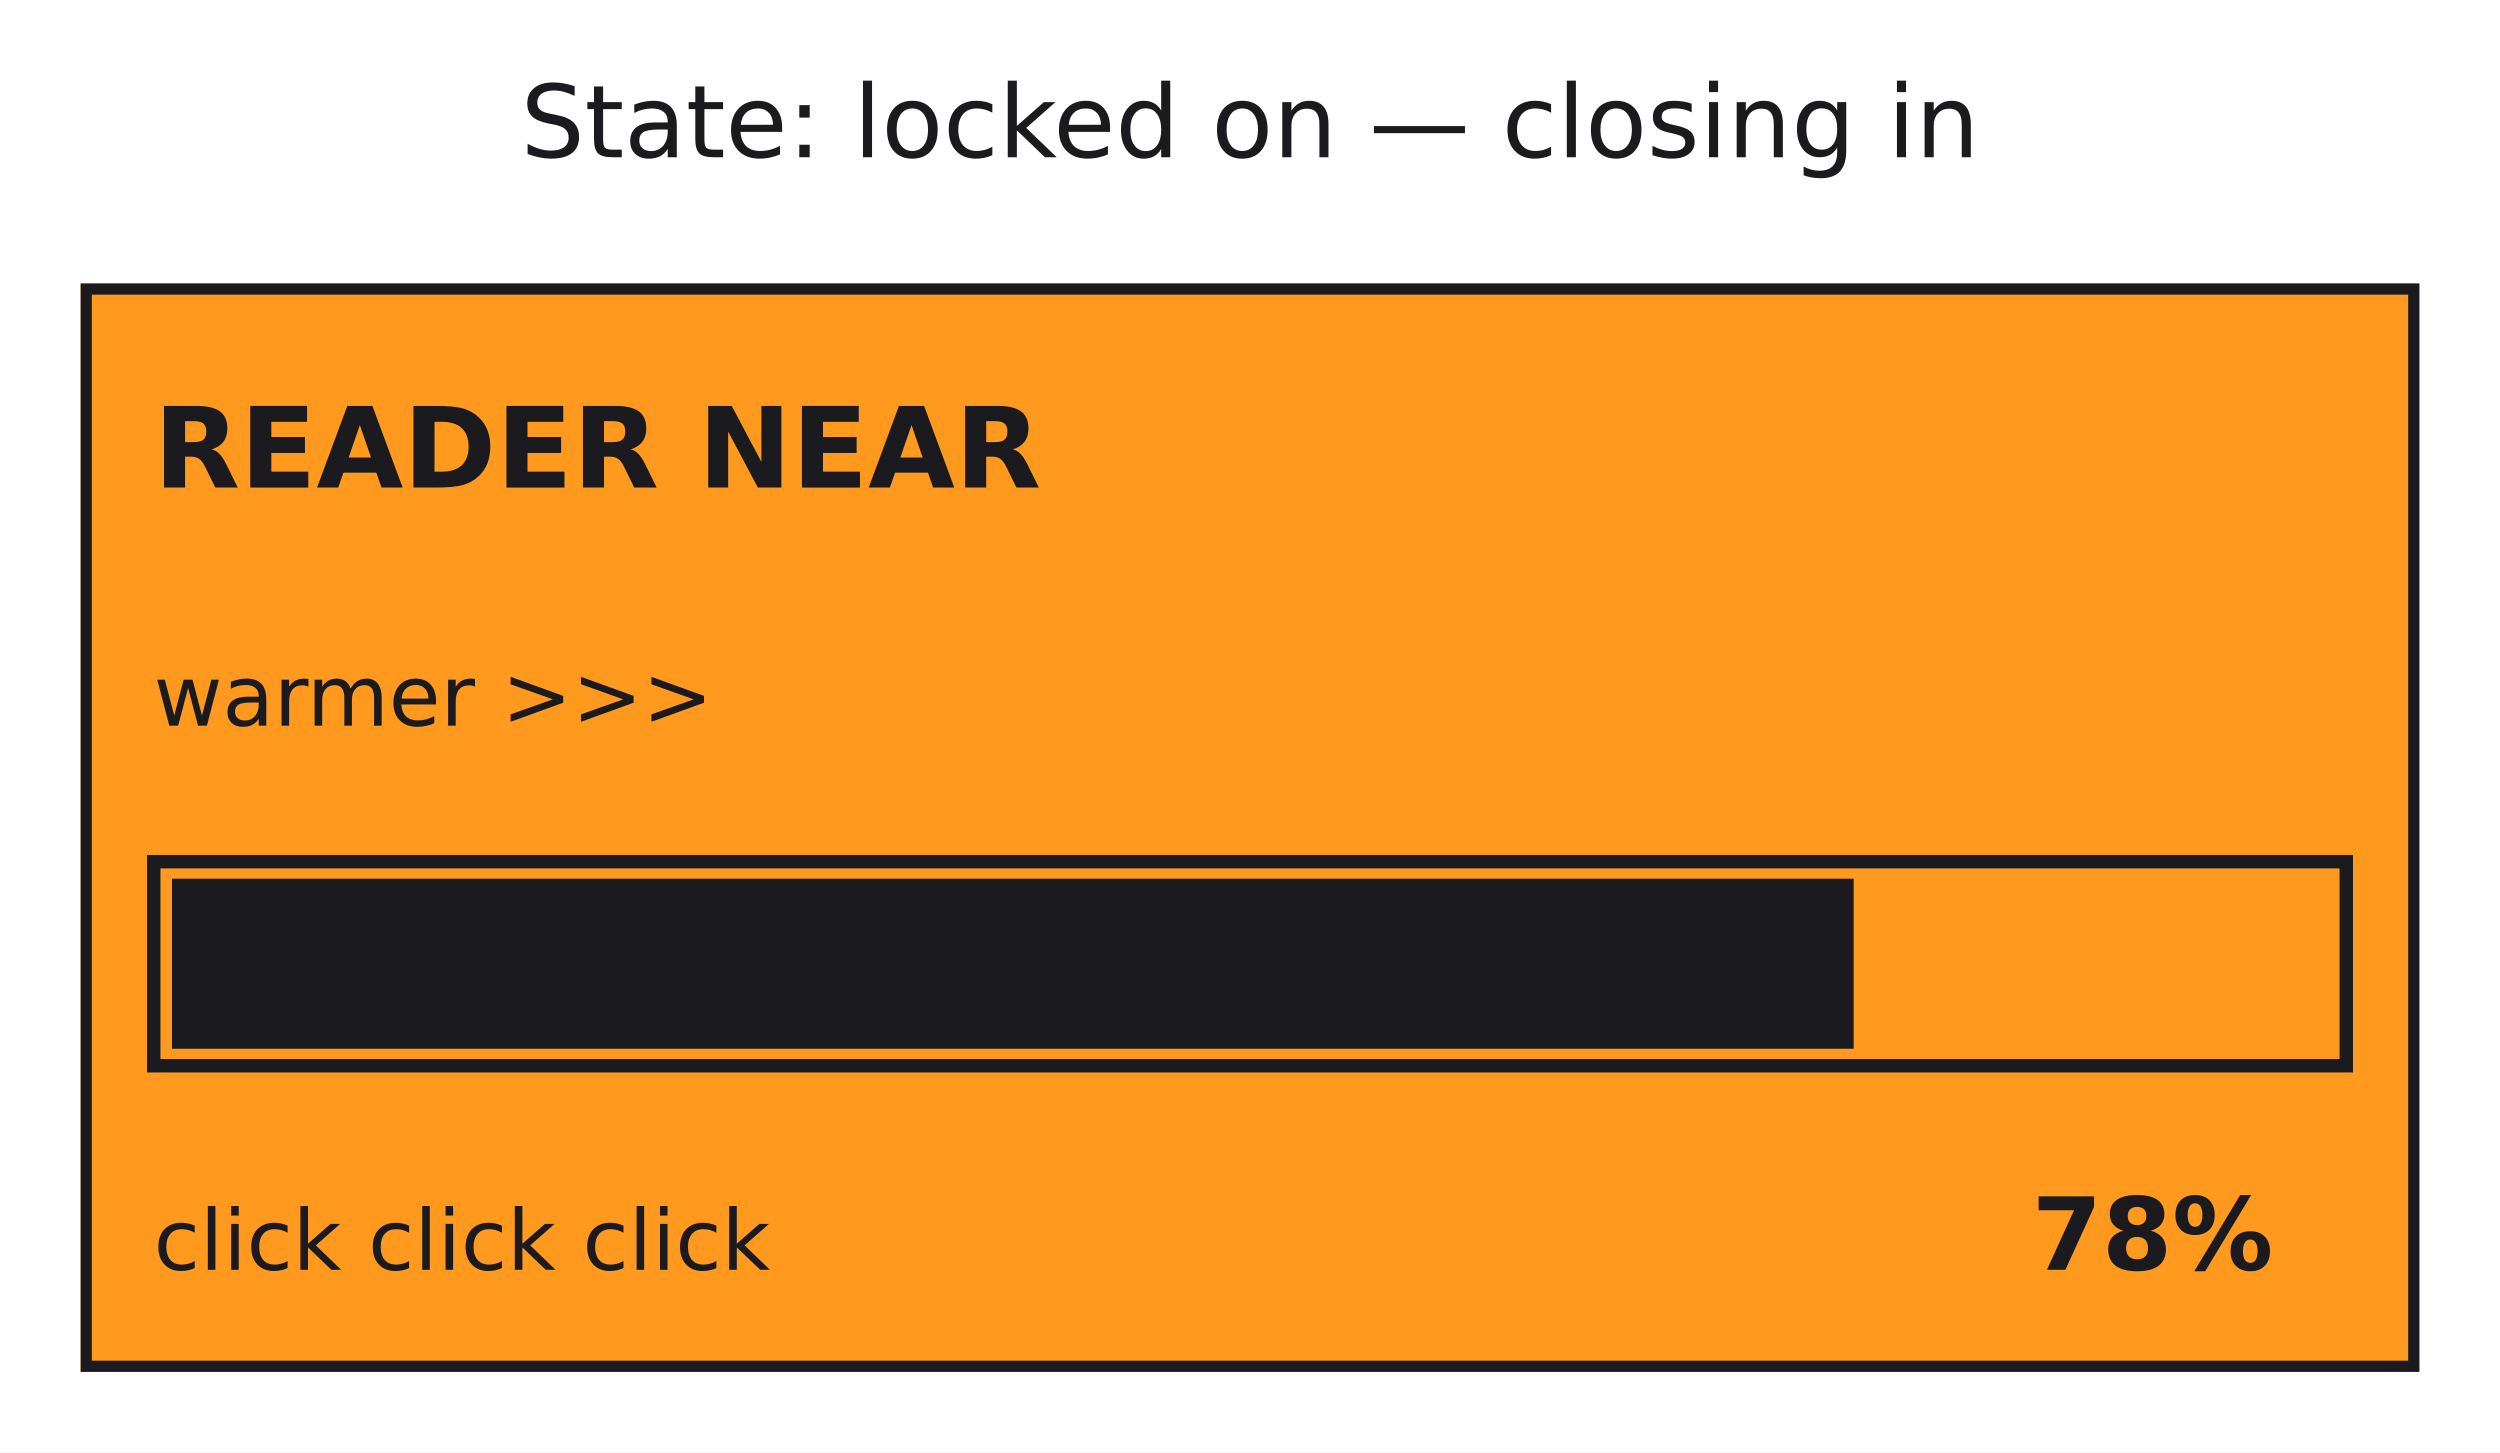
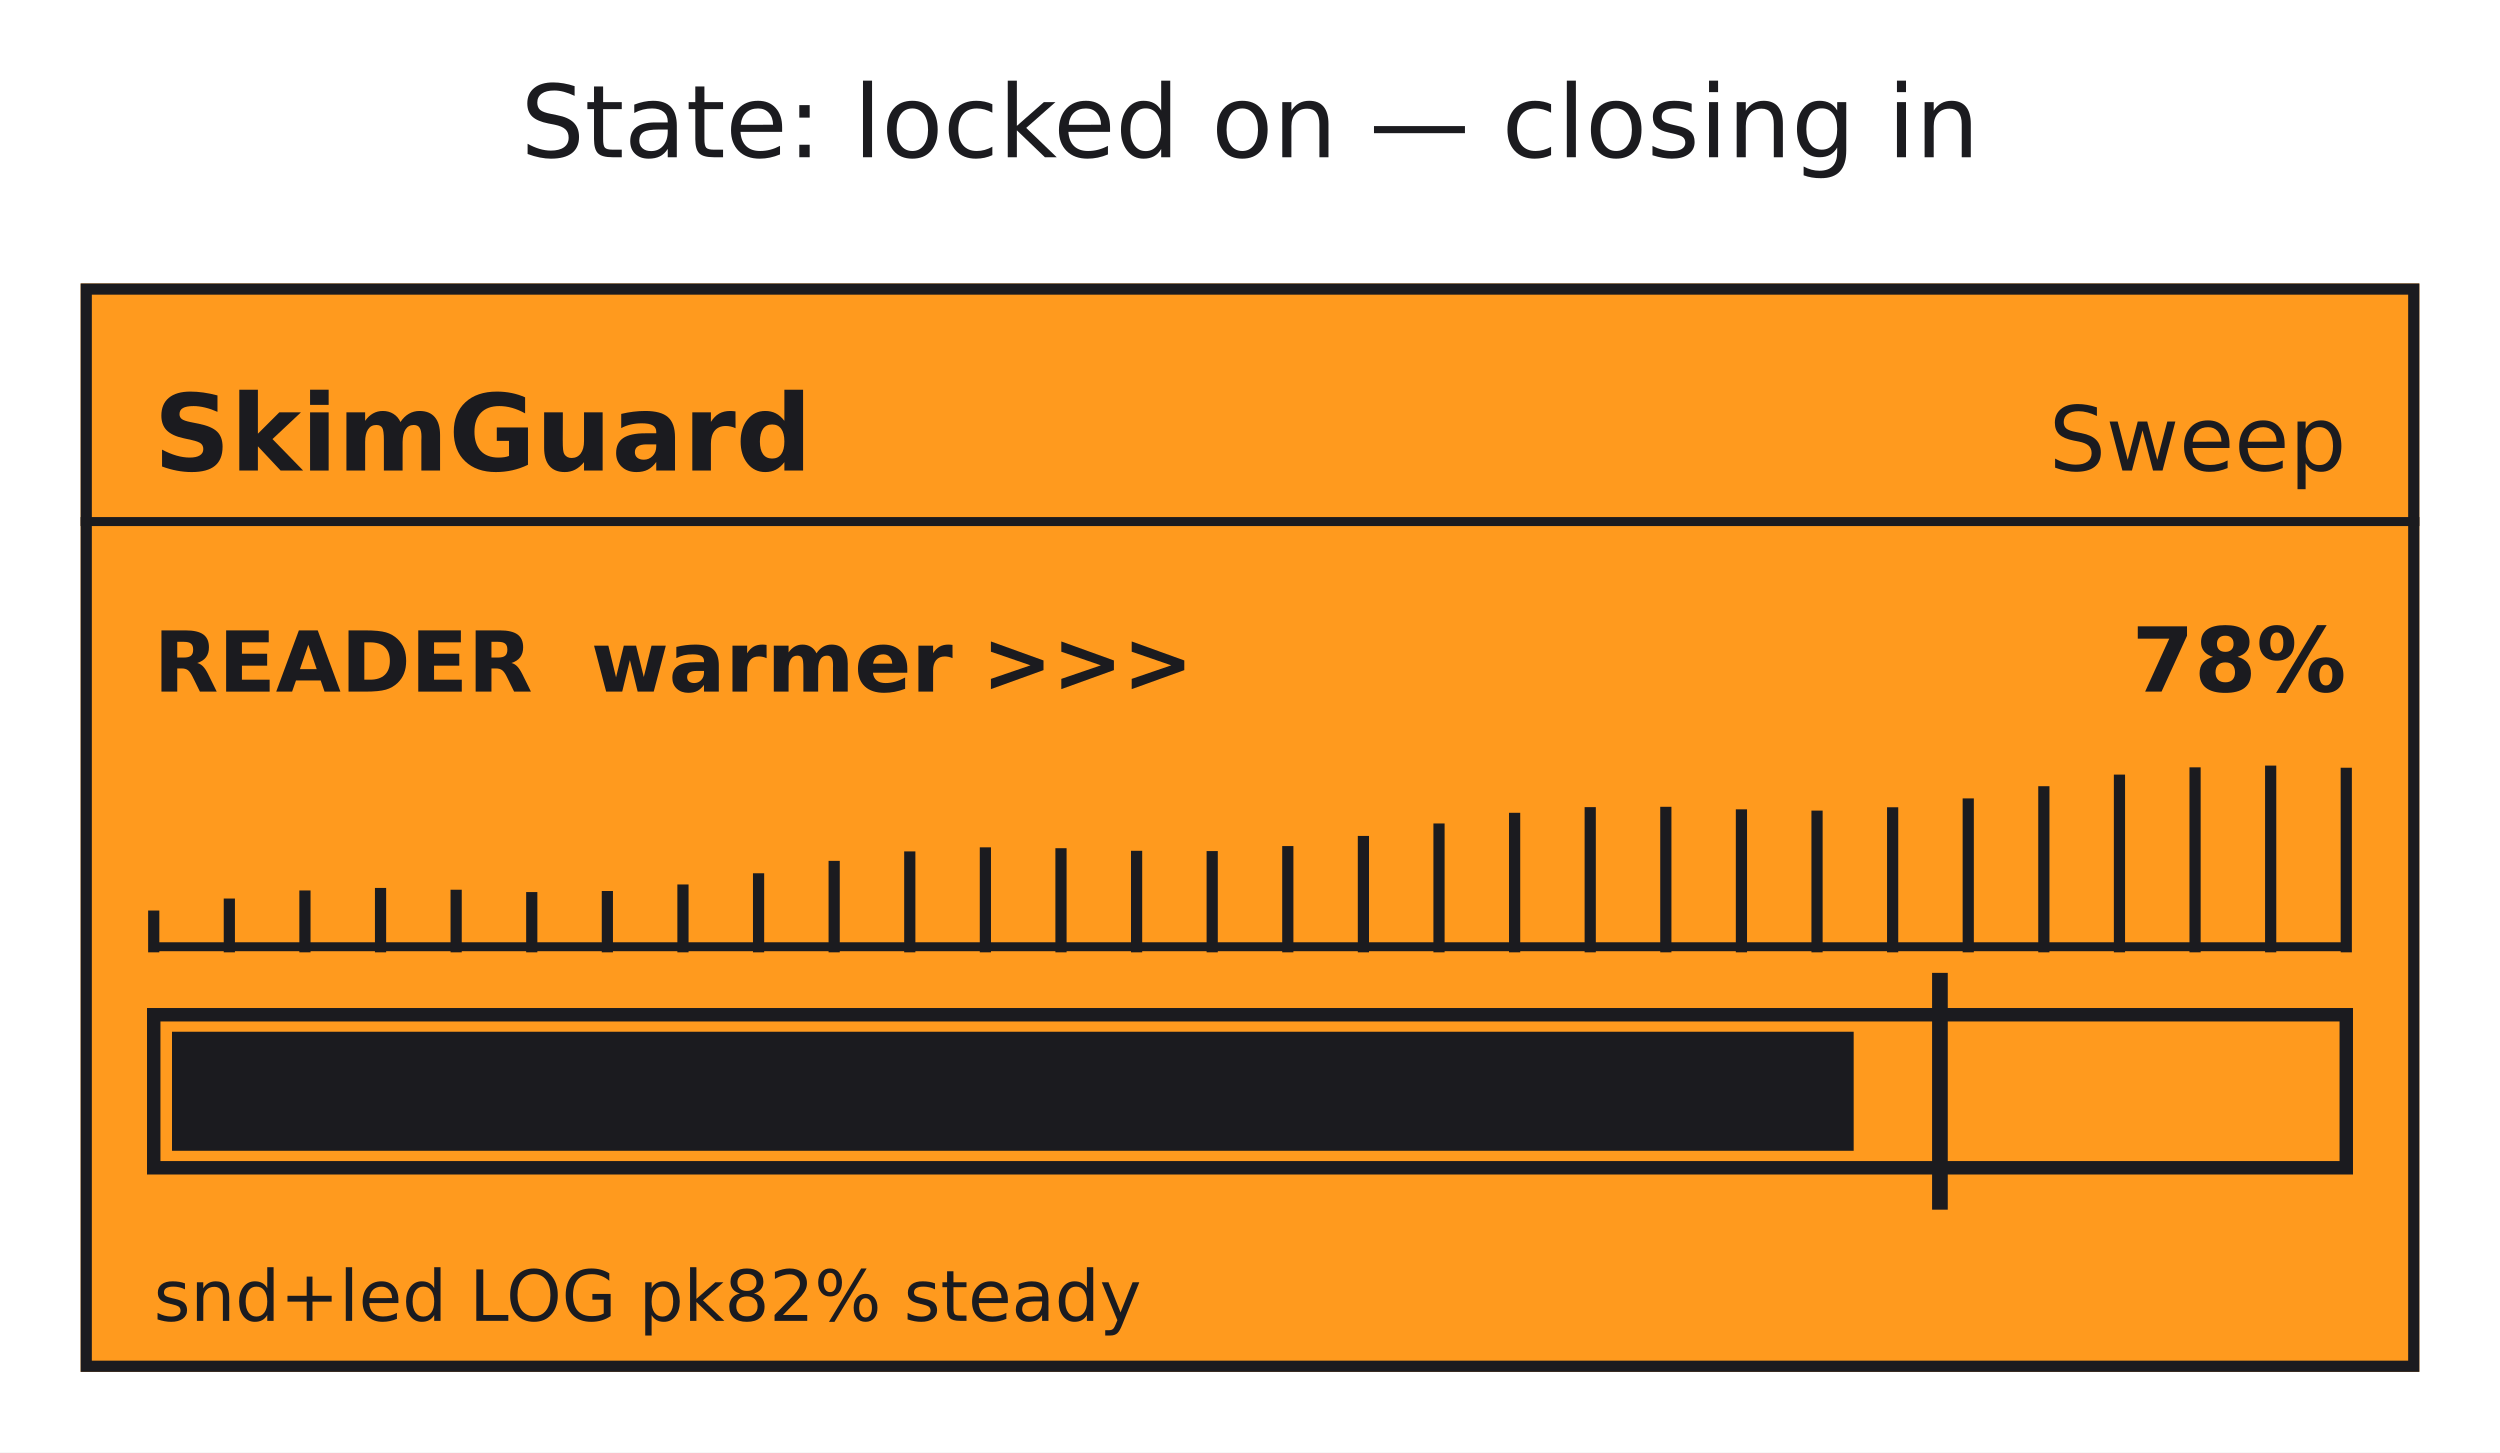
<svg xmlns="http://www.w3.org/2000/svg" xmlns:xlink="http://www.w3.org/1999/xlink" width="223.2pt" height="129.679pt" viewBox="0 0 223.2 129.679" version="1.1">
  <defs>
    <style type="text/css">*{stroke-linejoin: round; stroke-linecap: butt}</style>
  </defs>
  <g id="figure_1">
    <g id="patch_1">
      <path d="M 0 129.679  L 223.2 129.679  L 223.2 0  L 0 0  z " style="fill: #ffffff" />
    </g>
    <g id="axes_1">
      <g id="patch_2">
-         <path d="M 7.2 25.31  L 216 25.31  L 216 122.479  L 7.2 122.479  z " clip-path="url(#pcdc88580e1)" style="fill: #ff9a1e; stroke: #1b1b1f; stroke-width: 2; stroke-linejoin: miter" />
+         <path d="M 7.2 25.31  L 216 25.31  L 216 122.479  L 7.2 122.479  z " clip-path="url(#p69273d11d4)" style="fill: #ff9a1e; stroke: #1b1b1f; stroke-width: 2; stroke-linejoin: miter" />
      </g>
      <g id="patch_3">
-         <path d="M 13.725 76.931  L 209.475 76.931  L 209.475 95.15  L 13.725 95.15  L 13.725 76.931  z " clip-path="url(#pcdc88580e1)" style="fill: none; stroke: #1b1b1f; stroke-width: 1.2; stroke-linejoin: miter" />
+         <path d="M 13.725 90.596  L 209.475 90.596  L 209.475 104.26  L 13.725 104.26  L 13.725 90.596  z " clip-path="url(#p69273d11d4)" style="fill: none; stroke: #1b1b1f; stroke-width: 1.2; stroke-linejoin: miter" />
      </g>
      <g id="patch_4">
-         <path d="M 15.356 78.449  L 165.496 78.449  L 165.496 93.632  L 15.356 93.632  z " clip-path="url(#pcdc88580e1)" style="fill: #1b1b1f" />
+         <path d="M 15.356 92.114  L 165.496 92.114  L 165.496 102.742  L 15.356 102.742  z " clip-path="url(#p69273d11d4)" style="fill: #1b1b1f" />
+       </g>
+       <g id="line2d_1">
+         <path d="M 7.2 46.566  L 216 46.566  " clip-path="url(#p69273d11d4)" style="fill: none; stroke: #1b1b1f; stroke-width: 0.8; stroke-linecap: square" />
+       </g>
+       <g id="line2d_2">
+         <path d="M 13.725 84.523  L 209.475 84.523  " clip-path="url(#p69273d11d4)" style="fill: none; stroke: #1b1b1f; stroke-width: 0.8; stroke-linecap: square" />
+       </g>
+       <g id="line2d_3">
+         <path d="M 13.725 84.523  L 13.725 81.79  " clip-path="url(#p69273d11d4)" style="fill: none; stroke: #1b1b1f; stroke-linecap: square" />
+       </g>
+       <g id="line2d_4">
+         <path d="M 20.475 84.523  L 20.475 80.723  " clip-path="url(#p69273d11d4)" style="fill: none; stroke: #1b1b1f; stroke-linecap: square" />
+       </g>
+       <g id="line2d_5">
+         <path d="M 27.225 84.523  L 27.225 80  " clip-path="url(#p69273d11d4)" style="fill: none; stroke: #1b1b1f; stroke-linecap: square" />
+       </g>
+       <g id="line2d_6">
+         <path d="M 33.975 84.523  L 33.975 79.777  " clip-path="url(#p69273d11d4)" style="fill: none; stroke: #1b1b1f; stroke-linecap: square" />
+       </g>
+       <g id="line2d_7">
+         <path d="M 40.725 84.523  L 40.725 79.933  " clip-path="url(#p69273d11d4)" style="fill: none; stroke: #1b1b1f; stroke-linecap: square" />
+       </g>
+       <g id="line2d_8">
+         <path d="M 47.475 84.523  L 47.475 80.143  " clip-path="url(#p69273d11d4)" style="fill: none; stroke: #1b1b1f; stroke-linecap: square" />
+       </g>
+       <g id="line2d_9">
+         <path d="M 54.225 84.523  L 54.225 80.05  " clip-path="url(#p69273d11d4)" style="fill: none; stroke: #1b1b1f; stroke-linecap: square" />
+       </g>
+       <g id="line2d_10">
+         <path d="M 60.975 84.523  L 60.975 79.464  " clip-path="url(#p69273d11d4)" style="fill: none; stroke: #1b1b1f; stroke-linecap: square" />
+       </g>
+       <g id="line2d_11">
+         <path d="M 67.725 84.523  L 67.725 78.465  " clip-path="url(#p69273d11d4)" style="fill: none; stroke: #1b1b1f; stroke-linecap: square" />
+       </g>
+       <g id="line2d_12">
+         <path d="M 74.475 84.523  L 74.475 77.36  " clip-path="url(#p69273d11d4)" style="fill: none; stroke: #1b1b1f; stroke-linecap: square" />
+       </g>
+       <g id="line2d_13">
+         <path d="M 81.225 84.523  L 81.225 76.513  " clip-path="url(#p69273d11d4)" style="fill: none; stroke: #1b1b1f; stroke-linecap: square" />
+       </g>
+       <g id="line2d_14">
+         <path d="M 87.975 84.523  L 87.975 76.149  " clip-path="url(#p69273d11d4)" style="fill: none; stroke: #1b1b1f; stroke-linecap: square" />
+       </g>
+       <g id="line2d_15">
+         <path d="M 94.725 84.523  L 94.725 76.225  " clip-path="url(#p69273d11d4)" style="fill: none; stroke: #1b1b1f; stroke-linecap: square" />
+       </g>
+       <g id="line2d_16">
+         <path d="M 101.475 84.523  L 101.475 76.458  " clip-path="url(#p69273d11d4)" style="fill: none; stroke: #1b1b1f; stroke-linecap: square" />
+       </g>
+       <g id="line2d_17">
+         <path d="M 108.225 84.523  L 108.225 76.481  " clip-path="url(#p69273d11d4)" style="fill: none; stroke: #1b1b1f; stroke-linecap: square" />
+       </g>
+       <g id="line2d_18">
+         <path d="M 114.975 84.523  L 114.975 76.038  " clip-path="url(#p69273d11d4)" style="fill: none; stroke: #1b1b1f; stroke-linecap: square" />
+       </g>
+       <g id="line2d_19">
+         <path d="M 121.725 84.523  L 121.725 75.132  " clip-path="url(#p69273d11d4)" style="fill: none; stroke: #1b1b1f; stroke-linecap: square" />
+       </g>
+       <g id="line2d_20">
+         <path d="M 128.475 84.523  L 128.475 74.018  " clip-path="url(#p69273d11d4)" style="fill: none; stroke: #1b1b1f; stroke-linecap: square" />
+       </g>
+       <g id="line2d_21">
+         <path d="M 135.225 84.523  L 135.225 73.067  " clip-path="url(#p69273d11d4)" style="fill: none; stroke: #1b1b1f; stroke-linecap: square" />
+       </g>
+       <g id="line2d_22">
+         <path d="M 141.975 84.523  L 141.975 72.558  " clip-path="url(#p69273d11d4)" style="fill: none; stroke: #1b1b1f; stroke-linecap: square" />
+       </g>
+       <g id="line2d_23">
+         <path d="M 148.725 84.523  L 148.725 72.529  " clip-path="url(#p69273d11d4)" style="fill: none; stroke: #1b1b1f; stroke-linecap: square" />
+       </g>
+       <g id="line2d_24">
+         <path d="M 155.475 84.523  L 155.475 72.756  " clip-path="url(#p69273d11d4)" style="fill: none; stroke: #1b1b1f; stroke-linecap: square" />
+       </g>
+       <g id="line2d_25">
+         <path d="M 162.225 84.523  L 162.225 72.872  " clip-path="url(#p69273d11d4)" style="fill: none; stroke: #1b1b1f; stroke-linecap: square" />
+       </g>
+       <g id="line2d_26">
+         <path d="M 168.975 84.523  L 168.975 72.573  " clip-path="url(#p69273d11d4)" style="fill: none; stroke: #1b1b1f; stroke-linecap: square" />
+       </g>
+       <g id="line2d_27">
+         <path d="M 175.725 84.523  L 175.725 71.781  " clip-path="url(#p69273d11d4)" style="fill: none; stroke: #1b1b1f; stroke-linecap: square" />
+       </g>
+       <g id="line2d_28">
+         <path d="M 182.475 84.523  L 182.475 70.69  " clip-path="url(#p69273d11d4)" style="fill: none; stroke: #1b1b1f; stroke-linecap: square" />
+       </g>
+       <g id="line2d_29">
+         <path d="M 189.225 84.523  L 189.225 69.657  " clip-path="url(#p69273d11d4)" style="fill: none; stroke: #1b1b1f; stroke-linecap: square" />
+       </g>
+       <g id="line2d_30">
+         <path d="M 195.975 84.523  L 195.975 69.007  " clip-path="url(#p69273d11d4)" style="fill: none; stroke: #1b1b1f; stroke-linecap: square" />
+       </g>
+       <g id="line2d_31">
+         <path d="M 202.725 84.523  L 202.725 68.855  " clip-path="url(#p69273d11d4)" style="fill: none; stroke: #1b1b1f; stroke-linecap: square" />
+       </g>
+       <g id="line2d_32">
+         <path d="M 209.475 84.523  L 209.475 69.044  " clip-path="url(#p69273d11d4)" style="fill: none; stroke: #1b1b1f; stroke-linecap: square" />
+       </g>
+       <g id="line2d_33">
+         <path d="M 173.196 87.559  L 173.196 107.297  " clip-path="url(#p69273d11d4)" style="fill: none; stroke: #1b1b1f; stroke-width: 1.4; stroke-linecap: square" />
      </g>
      <g id="text_1">
        <g style="fill: #1b1b1f" transform="translate(46.4843 14.03859) scale(0.09 -0.09)">
          <defs>
            <path id="DejaVuSans-36" d="M 3425 4513  L 3425 3897  Q 3066 4069 2747 4153  Q 2428 4238 2131 4238  Q 1616 4238 1336 4038  Q 1056 3838 1056 3469  Q 1056 3159 1242 3001  Q 1428 2844 1947 2747  L 2328 2669  Q 3034 2534 3370 2195  Q 3706 1856 3706 1288  Q 3706 609 3251 259  Q 2797 -91 1919 -91  Q 1588 -91 1214 -16  Q 841 59 441 206  L 441 856  Q 825 641 1194 531  Q 1563 422 1919 422  Q 2459 422 2753 634  Q 3047 847 3047 1241  Q 3047 1584 2836 1778  Q 2625 1972 2144 2069  L 1759 2144  Q 1053 2284 737 2584  Q 422 2884 422 3419  Q 422 4038 858 4394  Q 1294 4750 2059 4750  Q 2388 4750 2728 4690  Q 3069 4631 3425 4513  z " transform="scale(0.015625)" />
            <path id="DejaVuSans-57" d="M 1172 4494  L 1172 3500  L 2356 3500  L 2356 3053  L 1172 3053  L 1172 1153  Q 1172 725 1289 603  Q 1406 481 1766 481  L 2356 481  L 2356 0  L 1766 0  Q 1100 0 847 248  Q 594 497 594 1153  L 594 3053  L 172 3053  L 172 3500  L 594 3500  L 594 4494  L 1172 4494  z " transform="scale(0.015625)" />
            <path id="DejaVuSans-44" d="M 2194 1759  Q 1497 1759 1228 1600  Q 959 1441 959 1056  Q 959 750 1161 570  Q 1363 391 1709 391  Q 2188 391 2477 730  Q 2766 1069 2766 1631  L 2766 1759  L 2194 1759  z M 3341 1997  L 3341 0  L 2766 0  L 2766 531  Q 2569 213 2275 61  Q 1981 -91 1556 -91  Q 1019 -91 701 211  Q 384 513 384 1019  Q 384 1609 779 1909  Q 1175 2209 1959 2209  L 2766 2209  L 2766 2266  Q 2766 2663 2505 2880  Q 2244 3097 1772 3097  Q 1472 3097 1187 3025  Q 903 2953 641 2809  L 641 3341  Q 956 3463 1253 3523  Q 1550 3584 1831 3584  Q 2591 3584 2966 3190  Q 3341 2797 3341 1997  z " transform="scale(0.015625)" />
            <path id="DejaVuSans-48" d="M 3597 1894  L 3597 1613  L 953 1613  Q 991 1019 1311 708  Q 1631 397 2203 397  Q 2534 397 2845 478  Q 3156 559 3463 722  L 3463 178  Q 3153 47 2828 -22  Q 2503 -91 2169 -91  Q 1331 -91 842 396  Q 353 884 353 1716  Q 353 2575 817 3079  Q 1281 3584 2069 3584  Q 2775 3584 3186 3129  Q 3597 2675 3597 1894  z M 3022 2063  Q 3016 2534 2758 2815  Q 2500 3097 2075 3097  Q 1594 3097 1305 2825  Q 1016 2553 972 2059  L 3022 2063  z " transform="scale(0.015625)" />
            <path id="DejaVuSans-1d" d="M 750 794  L 1409 794  L 1409 0  L 750 0  L 750 794  z M 750 3309  L 1409 3309  L 1409 2516  L 750 2516  L 750 3309  z " transform="scale(0.015625)" />
            <path id="DejaVuSans-3" transform="scale(0.015625)" />
            <path id="DejaVuSans-4f" d="M 603 4863  L 1178 4863  L 1178 0  L 603 0  L 603 4863  z " transform="scale(0.015625)" />
            <path id="DejaVuSans-52" d="M 1959 3097  Q 1497 3097 1228 2736  Q 959 2375 959 1747  Q 959 1119 1226 758  Q 1494 397 1959 397  Q 2419 397 2687 759  Q 2956 1122 2956 1747  Q 2956 2369 2687 2733  Q 2419 3097 1959 3097  z M 1959 3584  Q 2709 3584 3137 3096  Q 3566 2609 3566 1747  Q 3566 888 3137 398  Q 2709 -91 1959 -91  Q 1206 -91 779 398  Q 353 888 353 1747  Q 353 2609 779 3096  Q 1206 3584 1959 3584  z " transform="scale(0.015625)" />
            <path id="DejaVuSans-46" d="M 3122 3366  L 3122 2828  Q 2878 2963 2633 3030  Q 2388 3097 2138 3097  Q 1578 3097 1268 2742  Q 959 2388 959 1747  Q 959 1106 1268 751  Q 1578 397 2138 397  Q 2388 397 2633 464  Q 2878 531 3122 666  L 3122 134  Q 2881 22 2623 -34  Q 2366 -91 2075 -91  Q 1284 -91 818 406  Q 353 903 353 1747  Q 353 2603 823 3093  Q 1294 3584 2113 3584  Q 2378 3584 2631 3529  Q 2884 3475 3122 3366  z " transform="scale(0.015625)" />
            <path id="DejaVuSans-4e" d="M 581 4863  L 1159 4863  L 1159 1991  L 2875 3500  L 3609 3500  L 1753 1863  L 3688 0  L 2938 0  L 1159 1709  L 1159 0  L 581 0  L 581 4863  z " transform="scale(0.015625)" />
            <path id="DejaVuSans-47" d="M 2906 2969  L 2906 4863  L 3481 4863  L 3481 0  L 2906 0  L 2906 525  Q 2725 213 2448 61  Q 2172 -91 1784 -91  Q 1150 -91 751 415  Q 353 922 353 1747  Q 353 2572 751 3078  Q 1150 3584 1784 3584  Q 2172 3584 2448 3432  Q 2725 3281 2906 2969  z M 947 1747  Q 947 1113 1208 752  Q 1469 391 1925 391  Q 2381 391 2643 752  Q 2906 1113 2906 1747  Q 2906 2381 2643 2742  Q 2381 3103 1925 3103  Q 1469 3103 1208 2742  Q 947 2381 947 1747  z " transform="scale(0.015625)" />
            <path id="DejaVuSans-51" d="M 3513 2113  L 3513 0  L 2938 0  L 2938 2094  Q 2938 2591 2744 2837  Q 2550 3084 2163 3084  Q 1697 3084 1428 2787  Q 1159 2491 1159 1978  L 1159 0  L 581 0  L 581 3500  L 1159 3500  L 1159 2956  Q 1366 3272 1645 3428  Q 1925 3584 2291 3584  Q 2894 3584 3203 3211  Q 3513 2838 3513 2113  z " transform="scale(0.015625)" />
            <path id="DejaVuSans-af6" d="M 313 1978  L 6088 1978  L 6088 1528  L 313 1528  L 313 1978  z " transform="scale(0.015625)" />
            <path id="DejaVuSans-56" d="M 2834 3397  L 2834 2853  Q 2591 2978 2328 3040  Q 2066 3103 1784 3103  Q 1356 3103 1142 2972  Q 928 2841 928 2578  Q 928 2378 1081 2264  Q 1234 2150 1697 2047  L 1894 2003  Q 2506 1872 2764 1633  Q 3022 1394 3022 966  Q 3022 478 2636 193  Q 2250 -91 1575 -91  Q 1294 -91 989 -36  Q 684 19 347 128  L 347 722  Q 666 556 975 473  Q 1284 391 1588 391  Q 1994 391 2212 530  Q 2431 669 2431 922  Q 2431 1156 2273 1281  Q 2116 1406 1581 1522  L 1381 1569  Q 847 1681 609 1914  Q 372 2147 372 2553  Q 372 3047 722 3315  Q 1072 3584 1716 3584  Q 2034 3584 2315 3537  Q 2597 3491 2834 3397  z " transform="scale(0.015625)" />
            <path id="DejaVuSans-4c" d="M 603 3500  L 1178 3500  L 1178 0  L 603 0  L 603 3500  z M 603 4863  L 1178 4863  L 1178 4134  L 603 4134  L 603 4863  z " transform="scale(0.015625)" />
            <path id="DejaVuSans-4a" d="M 2906 1791  Q 2906 2416 2648 2759  Q 2391 3103 1925 3103  Q 1463 3103 1205 2759  Q 947 2416 947 1791  Q 947 1169 1205 825  Q 1463 481 1925 481  Q 2391 481 2648 825  Q 2906 1169 2906 1791  z M 3481 434  Q 3481 -459 3084 -895  Q 2688 -1331 1869 -1331  Q 1566 -1331 1297 -1286  Q 1028 -1241 775 -1147  L 775 -588  Q 1028 -725 1275 -790  Q 1522 -856 1778 -856  Q 2344 -856 2625 -561  Q 2906 -266 2906 331  L 2906 616  Q 2728 306 2450 153  Q 2172 0 1784 0  Q 1141 0 747 490  Q 353 981 353 1791  Q 353 2603 747 3093  Q 1141 3584 1784 3584  Q 2172 3584 2450 3431  Q 2728 3278 2906 2969  L 2906 3500  L 3481 3500  L 3481 434  z " transform="scale(0.015625)" />
          </defs>
          <use xlink:href="#DejaVuSans-36" />
          <use xlink:href="#DejaVuSans-57" transform="translate(63.48438 0)" />
          <use xlink:href="#DejaVuSans-44" transform="translate(102.6875 0)" />
          <use xlink:href="#DejaVuSans-57" transform="translate(163.9688 0)" />
          <use xlink:href="#DejaVuSans-48" transform="translate(203.1719 0)" />
          <use xlink:href="#DejaVuSans-1d" transform="translate(264.7031 0)" />
          <use xlink:href="#DejaVuSans-3" transform="translate(298.3906 0)" />
          <use xlink:href="#DejaVuSans-4f" transform="translate(330.1719 0)" />
          <use xlink:href="#DejaVuSans-52" transform="translate(357.9531 0)" />
          <use xlink:href="#DejaVuSans-46" transform="translate(419.1406 0)" />
          <use xlink:href="#DejaVuSans-4e" transform="translate(474.125 0)" />
          <use xlink:href="#DejaVuSans-48" transform="translate(528.4688 0)" />
          <use xlink:href="#DejaVuSans-47" transform="translate(590 0)" />
          <use xlink:href="#DejaVuSans-3" transform="translate(653.4844 0)" />
          <use xlink:href="#DejaVuSans-52" transform="translate(685.2656 0)" />
          <use xlink:href="#DejaVuSans-51" transform="translate(746.4531 0)" />
          <use xlink:href="#DejaVuSans-3" transform="translate(809.8281 0)" />
          <use xlink:href="#DejaVuSans-af6" transform="translate(841.6094 0)" />
          <use xlink:href="#DejaVuSans-3" transform="translate(941.6094 0)" />
          <use xlink:href="#DejaVuSans-46" transform="translate(973.3906 0)" />
          <use xlink:href="#DejaVuSans-4f" transform="translate(1028.375 0)" />
          <use xlink:href="#DejaVuSans-52" transform="translate(1056.156 0)" />
          <use xlink:href="#DejaVuSans-56" transform="translate(1117.344 0)" />
          <use xlink:href="#DejaVuSans-4c" transform="translate(1169.438 0)" />
          <use xlink:href="#DejaVuSans-51" transform="translate(1197.219 0)" />
          <use xlink:href="#DejaVuSans-4a" transform="translate(1260.594 0)" />
          <use xlink:href="#DejaVuSans-3" transform="translate(1324.078 0)" />
          <use xlink:href="#DejaVuSans-4c" transform="translate(1355.859 0)" />
          <use xlink:href="#DejaVuSans-51" transform="translate(1383.641 0)" />
        </g>
      </g>
      <g id="text_2">
-         <g style="fill: #1b1b1f" transform="translate(13.725 43.52944) scale(0.1 -0.1)">
+         <g style="fill: #1b1b1f" transform="translate(13.725 42.01118) scale(0.095 -0.095)">
+           <defs>
+             <path id="DejaVuSans-Bold-36" d="M 3834 4519  L 3834 3531  Q 3450 3703 3084 3790  Q 2719 3878 2394 3878  Q 1963 3878 1756 3759  Q 1550 3641 1550 3391  Q 1550 3203 1689 3098  Q 1828 2994 2194 2919  L 2706 2816  Q 3484 2659 3812 2340  Q 4141 2022 4141 1434  Q 4141 663 3683 286  Q 3225 -91 2284 -91  Q 1841 -91 1394 -6  Q 947 78 500 244  L 500 1259  Q 947 1022 1364 901  Q 1781 781 2169 781  Q 2563 781 2772 912  Q 2981 1044 2981 1288  Q 2981 1506 2839 1625  Q 2697 1744 2272 1838  L 1806 1941  Q 1106 2091 782 2419  Q 459 2747 459 3303  Q 459 4000 909 4375  Q 1359 4750 2203 4750  Q 2588 4750 2994 4692  Q 3400 4634 3834 4519  z " transform="scale(0.015625)" />
+             <path id="DejaVuSans-Bold-4e" d="M 538 4863  L 1656 4863  L 1656 2216  L 2944 3500  L 4244 3500  L 2534 1894  L 4378 0  L 3022 0  L 1656 1459  L 1656 0  L 538 0  L 538 4863  z " transform="scale(0.015625)" />
+             <path id="DejaVuSans-Bold-4c" d="M 538 3500  L 1656 3500  L 1656 0  L 538 0  L 538 3500  z M 538 4863  L 1656 4863  L 1656 3950  L 538 3950  L 538 4863  z " transform="scale(0.015625)" />
+             <path id="DejaVuSans-Bold-50" d="M 3781 2919  Q 3994 3244 4286 3414  Q 4578 3584 4928 3584  Q 5531 3584 5847 3212  Q 6163 2841 6163 2131  L 6163 0  L 5038 0  L 5038 1825  Q 5041 1866 5042 1909  Q 5044 1953 5044 2034  Q 5044 2406 4934 2573  Q 4825 2741 4581 2741  Q 4263 2741 4089 2478  Q 3916 2216 3909 1719  L 3909 0  L 2784 0  L 2784 1825  Q 2784 2406 2684 2573  Q 2584 2741 2328 2741  Q 2006 2741 1831 2477  Q 1656 2213 1656 1722  L 1656 0  L 531 0  L 531 3500  L 1656 3500  L 1656 2988  Q 1863 3284 2130 3434  Q 2397 3584 2719 3584  Q 3081 3584 3359 3409  Q 3638 3234 3781 2919  z " transform="scale(0.015625)" />
+             <path id="DejaVuSans-Bold-2a" d="M 4781 347  Q 4331 128 3847 18  Q 3363 -91 2847 -91  Q 1681 -91 1000 561  Q 319 1213 319 2328  Q 319 3456 1012 4103  Q 1706 4750 2913 4750  Q 3378 4750 3804 4662  Q 4231 4575 4609 4403  L 4609 3438  Q 4219 3659 3833 3768  Q 3447 3878 3059 3878  Q 2341 3878 1952 3476  Q 1563 3075 1563 2328  Q 1563 1588 1938 1184  Q 2313 781 3003 781  Q 3191 781 3352 804  Q 3513 828 3641 878  L 3641 1784  L 2906 1784  L 2906 2591  L 4781 2591  L 4781 347  z " transform="scale(0.015625)" />
+             <path id="DejaVuSans-Bold-58" d="M 500 1363  L 500 3500  L 1625 3500  L 1625 3150  Q 1625 2866 1622 2436  Q 1619 2006 1619 1863  Q 1619 1441 1641 1255  Q 1663 1069 1716 984  Q 1784 875 1895 815  Q 2006 756 2150 756  Q 2500 756 2700 1025  Q 2900 1294 2900 1772  L 2900 3500  L 4019 3500  L 4019 0  L 2900 0  L 2900 506  Q 2647 200 2364 54  Q 2081 -91 1741 -91  Q 1134 -91 817 281  Q 500 653 500 1363  z " transform="scale(0.015625)" />
+             <path id="DejaVuSans-Bold-44" d="M 2106 1575  Q 1756 1575 1579 1456  Q 1403 1338 1403 1106  Q 1403 894 1545 773  Q 1688 653 1941 653  Q 2256 653 2472 879  Q 2688 1106 2688 1447  L 2688 1575  L 2106 1575  z M 3816 1997  L 3816 0  L 2688 0  L 2688 519  Q 2463 200 2181 54  Q 1900 -91 1497 -91  Q 953 -91 614 226  Q 275 544 275 1050  Q 275 1666 698 1953  Q 1122 2241 2028 2241  L 2688 2241  L 2688 2328  Q 2688 2594 2478 2717  Q 2269 2841 1825 2841  Q 1466 2841 1156 2769  Q 847 2697 581 2553  L 581 3406  Q 941 3494 1303 3539  Q 1666 3584 2028 3584  Q 2975 3584 3395 3211  Q 3816 2838 3816 1997  z " transform="scale(0.015625)" />
+             <path id="DejaVuSans-Bold-55" d="M 3138 2547  Q 2991 2616 2845 2648  Q 2700 2681 2553 2681  Q 2122 2681 1889 2404  Q 1656 2128 1656 1613  L 1656 0  L 538 0  L 538 3500  L 1656 3500  L 1656 2925  Q 1872 3269 2151 3426  Q 2431 3584 2822 3584  Q 2878 3584 2943 3579  Q 3009 3575 3134 3559  L 3138 2547  z " transform="scale(0.015625)" />
+             <path id="DejaVuSans-Bold-47" d="M 2919 2988  L 2919 4863  L 4044 4863  L 4044 0  L 2919 0  L 2919 506  Q 2688 197 2409 53  Q 2131 -91 1766 -91  Q 1119 -91 703 423  Q 288 938 288 1747  Q 288 2556 703 3070  Q 1119 3584 1766 3584  Q 2128 3584 2408 3439  Q 2688 3294 2919 2988  z M 2181 722  Q 2541 722 2730 984  Q 2919 1247 2919 1747  Q 2919 2247 2730 2509  Q 2541 2772 2181 2772  Q 1825 2772 1636 2509  Q 1447 2247 1447 1747  Q 1447 1247 1636 984  Q 1825 722 2181 722  z " transform="scale(0.015625)" />
+           </defs>
+           <use xlink:href="#DejaVuSans-Bold-36" />
+           <use xlink:href="#DejaVuSans-Bold-4e" transform="translate(72.01562 0)" />
+           <use xlink:href="#DejaVuSans-Bold-4c" transform="translate(138.5156 0)" />
+           <use xlink:href="#DejaVuSans-Bold-50" transform="translate(172.7969 0)" />
+           <use xlink:href="#DejaVuSans-Bold-2a" transform="translate(277 0)" />
+           <use xlink:href="#DejaVuSans-Bold-58" transform="translate(359.0781 0)" />
+           <use xlink:href="#DejaVuSans-Bold-44" transform="translate(430.2656 0)" />
+           <use xlink:href="#DejaVuSans-Bold-55" transform="translate(497.75 0)" />
+           <use xlink:href="#DejaVuSans-Bold-47" transform="translate(547.0625 0)" />
+         </g>
+       </g>
+       <g id="text_3">
+         <g style="fill: #1b1b1f" transform="translate(182.93 42.01118) scale(0.08 -0.08)">
+           <defs>
+             <path id="DejaVuSans-5a" d="M 269 3500  L 844 3500  L 1563 769  L 2278 3500  L 2956 3500  L 3675 769  L 4391 3500  L 4966 3500  L 4050 0  L 3372 0  L 2619 2869  L 1863 0  L 1184 0  L 269 3500  z " transform="scale(0.015625)" />
+             <path id="DejaVuSans-53" d="M 1159 525  L 1159 -1331  L 581 -1331  L 581 3500  L 1159 3500  L 1159 2969  Q 1341 3281 1617 3432  Q 1894 3584 2278 3584  Q 2916 3584 3314 3078  Q 3713 2572 3713 1747  Q 3713 922 3314 415  Q 2916 -91 2278 -91  Q 1894 -91 1617 61  Q 1341 213 1159 525  z M 3116 1747  Q 3116 2381 2855 2742  Q 2594 3103 2138 3103  Q 1681 3103 1420 2742  Q 1159 2381 1159 1747  Q 1159 1113 1420 752  Q 1681 391 2138 391  Q 2594 391 2855 752  Q 3116 1113 3116 1747  z " transform="scale(0.015625)" />
+           </defs>
+           <use xlink:href="#DejaVuSans-36" />
+           <use xlink:href="#DejaVuSans-5a" transform="translate(63.48438 0)" />
+           <use xlink:href="#DejaVuSans-48" transform="translate(145.2656 0)" />
+           <use xlink:href="#DejaVuSans-48" transform="translate(206.7969 0)" />
+           <use xlink:href="#DejaVuSans-53" transform="translate(268.3281 0)" />
+         </g>
+       </g>
+       <g id="text_4">
+         <g style="fill: #1b1b1f" transform="translate(13.725 61.7486) scale(0.075 -0.075)">
          <defs>
            <path id="DejaVuSans-Bold-35" d="M 2297 2597  Q 2675 2597 2839 2737  Q 3003 2878 3003 3200  Q 3003 3519 2839 3656  Q 2675 3794 2297 3794  L 1791 3794  L 1791 2597  L 2297 2597  z M 1791 1766  L 1791 0  L 588 0  L 588 4666  L 2425 4666  Q 3347 4666 3776 4356  Q 4206 4047 4206 3378  Q 4206 2916 3982 2619  Q 3759 2322 3309 2181  Q 3556 2125 3751 1926  Q 3947 1728 4147 1325  L 4800 0  L 3519 0  L 2950 1159  Q 2778 1509 2601 1637  Q 2425 1766 2131 1766  L 1791 1766  z " transform="scale(0.015625)" />
            <path id="DejaVuSans-Bold-28" d="M 588 4666  L 3834 4666  L 3834 3756  L 1791 3756  L 1791 2888  L 3713 2888  L 3713 1978  L 1791 1978  L 1791 909  L 3903 909  L 3903 0  L 588 0  L 588 4666  z " transform="scale(0.015625)" />
            <path id="DejaVuSans-Bold-24" d="M 3419 850  L 1538 850  L 1241 0  L 31 0  L 1759 4666  L 3194 4666  L 4922 0  L 3713 0  L 3419 850  z M 1838 1716  L 3116 1716  L 2478 3572  L 1838 1716  z " transform="scale(0.015625)" />
            <path id="DejaVuSans-Bold-27" d="M 1791 3756  L 1791 909  L 2222 909  Q 2959 909 3348 1275  Q 3738 1641 3738 2338  Q 3738 3031 3350 3393  Q 2963 3756 2222 3756  L 1791 3756  z M 588 4666  L 1856 4666  Q 2919 4666 3439 4514  Q 3959 4363 4331 4000  Q 4659 3684 4818 3271  Q 4978 2859 4978 2338  Q 4978 1809 4818 1395  Q 4659 981 4331 666  Q 3956 303 3431 151  Q 2906 0 1856 0  L 588 0  L 588 4666  z " transform="scale(0.015625)" />
            <path id="DejaVuSans-Bold-3" transform="scale(0.015625)" />
-             <path id="DejaVuSans-Bold-31" d="M 588 4666  L 1931 4666  L 3628 1466  L 3628 4666  L 4769 4666  L 4769 0  L 3425 0  L 1728 3200  L 1728 0  L 588 0  L 588 4666  z " transform="scale(0.015625)" />
+             <path id="DejaVuSans-Bold-5a" d="M 225 3500  L 1313 3500  L 1900 1088  L 2491 3500  L 3425 3500  L 4013 1113  L 4603 3500  L 5691 3500  L 4769 0  L 3547 0  L 2956 2406  L 2369 0  L 1147 0  L 225 3500  z " transform="scale(0.015625)" />
+             <path id="DejaVuSans-Bold-48" d="M 4031 1759  L 4031 1441  L 1416 1441  Q 1456 1047 1700 850  Q 1944 653 2381 653  Q 2734 653 3104 758  Q 3475 863 3866 1075  L 3866 213  Q 3469 63 3072 -14  Q 2675 -91 2278 -91  Q 1328 -91 801 392  Q 275 875 275 1747  Q 275 2603 792 3093  Q 1309 3584 2216 3584  Q 3041 3584 3536 3087  Q 4031 2591 4031 1759  z M 2881 2131  Q 2881 2450 2695 2645  Q 2509 2841 2209 2841  Q 1884 2841 1681 2658  Q 1478 2475 1428 2131  L 2881 2131  z " transform="scale(0.015625)" />
+             <path id="DejaVuSans-Bold-21" d="M 678 3041  L 678 3822  L 4684 2375  L 4684 1638  L 678 191  L 678 972  L 3694 2003  L 678 3041  z " transform="scale(0.015625)" />
          </defs>
          <use xlink:href="#DejaVuSans-Bold-35" />
          <use xlink:href="#DejaVuSans-Bold-28" transform="translate(77 0)" />
          <use xlink:href="#DejaVuSans-Bold-24" transform="translate(145.3125 0)" />
          <use xlink:href="#DejaVuSans-Bold-27" transform="translate(222.7031 0)" />
          <use xlink:href="#DejaVuSans-Bold-28" transform="translate(305.7188 0)" />
          <use xlink:href="#DejaVuSans-Bold-35" transform="translate(374.0312 0)" />
          <use xlink:href="#DejaVuSans-Bold-3" transform="translate(451.0312 0)" />
-           <use xlink:href="#DejaVuSans-Bold-31" transform="translate(485.8438 0)" />
-           <use xlink:href="#DejaVuSans-Bold-28" transform="translate(569.5312 0)" />
-           <use xlink:href="#DejaVuSans-Bold-24" transform="translate(637.8438 0)" />
-           <use xlink:href="#DejaVuSans-Bold-35" transform="translate(715.2344 0)" />
-         </g>
-       </g>
-       <g id="text_3">
-         <g style="fill: #1b1b1f" transform="translate(13.725 64.78513) scale(0.075 -0.075)">
-           <defs>
-             <path id="DejaVuSans-5a" d="M 269 3500  L 844 3500  L 1563 769  L 2278 3500  L 2956 3500  L 3675 769  L 4391 3500  L 4966 3500  L 4050 0  L 3372 0  L 2619 2869  L 1863 0  L 1184 0  L 269 3500  z " transform="scale(0.015625)" />
-             <path id="DejaVuSans-55" d="M 2631 2963  Q 2534 3019 2420 3045  Q 2306 3072 2169 3072  Q 1681 3072 1420 2755  Q 1159 2438 1159 1844  L 1159 0  L 581 0  L 581 3500  L 1159 3500  L 1159 2956  Q 1341 3275 1631 3429  Q 1922 3584 2338 3584  Q 2397 3584 2469 3576  Q 2541 3569 2628 3553  L 2631 2963  z " transform="scale(0.015625)" />
-             <path id="DejaVuSans-50" d="M 3328 2828  Q 3544 3216 3844 3400  Q 4144 3584 4550 3584  Q 5097 3584 5394 3201  Q 5691 2819 5691 2113  L 5691 0  L 5113 0  L 5113 2094  Q 5113 2597 4934 2840  Q 4756 3084 4391 3084  Q 3944 3084 3684 2787  Q 3425 2491 3425 1978  L 3425 0  L 2847 0  L 2847 2094  Q 2847 2600 2669 2842  Q 2491 3084 2119 3084  Q 1678 3084 1418 2786  Q 1159 2488 1159 1978  L 1159 0  L 581 0  L 581 3500  L 1159 3500  L 1159 2956  Q 1356 3278 1631 3431  Q 1906 3584 2284 3584  Q 2666 3584 2933 3390  Q 3200 3197 3328 2828  z " transform="scale(0.015625)" />
-             <path id="DejaVuSans-21" d="M 678 3150  L 678 3719  L 4684 2266  L 4684 1747  L 678 294  L 678 863  L 3897 2003  L 678 3150  z " transform="scale(0.015625)" />
-           </defs>
-           <use xlink:href="#DejaVuSans-5a" />
-           <use xlink:href="#DejaVuSans-44" transform="translate(81.78125 0)" />
-           <use xlink:href="#DejaVuSans-55" transform="translate(143.0625 0)" />
-           <use xlink:href="#DejaVuSans-50" transform="translate(182.4219 0)" />
-           <use xlink:href="#DejaVuSans-48" transform="translate(279.8281 0)" />
-           <use xlink:href="#DejaVuSans-55" transform="translate(341.3594 0)" />
-           <use xlink:href="#DejaVuSans-3" transform="translate(382.4688 0)" />
-           <use xlink:href="#DejaVuSans-21" transform="translate(414.25 0)" />
-           <use xlink:href="#DejaVuSans-21" transform="translate(498.0469 0)" />
-           <use xlink:href="#DejaVuSans-21" transform="translate(581.8438 0)" />
-         </g>
-       </g>
-       <g id="text_4">
-         <g style="fill: #1b1b1f" transform="translate(13.725 113.3696) scale(0.075 -0.075)">
-           <use xlink:href="#DejaVuSans-46" />
-           <use xlink:href="#DejaVuSans-4f" transform="translate(54.98438 0)" />
-           <use xlink:href="#DejaVuSans-4c" transform="translate(82.76562 0)" />
-           <use xlink:href="#DejaVuSans-46" transform="translate(110.5469 0)" />
-           <use xlink:href="#DejaVuSans-4e" transform="translate(165.5312 0)" />
-           <use xlink:href="#DejaVuSans-3" transform="translate(223.4375 0)" />
-           <use xlink:href="#DejaVuSans-46" transform="translate(255.2188 0)" />
-           <use xlink:href="#DejaVuSans-4f" transform="translate(310.2031 0)" />
-           <use xlink:href="#DejaVuSans-4c" transform="translate(337.9844 0)" />
-           <use xlink:href="#DejaVuSans-46" transform="translate(365.7656 0)" />
-           <use xlink:href="#DejaVuSans-4e" transform="translate(420.75 0)" />
-           <use xlink:href="#DejaVuSans-3" transform="translate(478.6562 0)" />
-           <use xlink:href="#DejaVuSans-46" transform="translate(510.4375 0)" />
-           <use xlink:href="#DejaVuSans-4f" transform="translate(565.4219 0)" />
-           <use xlink:href="#DejaVuSans-4c" transform="translate(593.2031 0)" />
-           <use xlink:href="#DejaVuSans-46" transform="translate(620.9844 0)" />
-           <use xlink:href="#DejaVuSans-4e" transform="translate(675.9688 0)" />
+           <use xlink:href="#DejaVuSans-Bold-3" transform="translate(485.8438 0)" />
+           <use xlink:href="#DejaVuSans-Bold-5a" transform="translate(520.6562 0)" />
+           <use xlink:href="#DejaVuSans-Bold-44" transform="translate(613.0469 0)" />
+           <use xlink:href="#DejaVuSans-Bold-55" transform="translate(680.5312 0)" />
+           <use xlink:href="#DejaVuSans-Bold-50" transform="translate(729.8438 0)" />
+           <use xlink:href="#DejaVuSans-Bold-48" transform="translate(834.0469 0)" />
+           <use xlink:href="#DejaVuSans-Bold-55" transform="translate(901.875 0)" />
+           <use xlink:href="#DejaVuSans-Bold-3" transform="translate(951.1875 0)" />
+           <use xlink:href="#DejaVuSans-Bold-21" transform="translate(986 0)" />
+           <use xlink:href="#DejaVuSans-Bold-21" transform="translate(1069.797 0)" />
+           <use xlink:href="#DejaVuSans-Bold-21" transform="translate(1153.594 0)" />
        </g>
      </g>
      <g id="text_5">
-         <g style="fill: #1b1b1f" transform="translate(181.4077 113.3696) scale(0.09 -0.09)">
+         <g style="fill: #1b1b1f" transform="translate(190.3262 61.7486) scale(0.08 -0.08)">
          <defs>
            <path id="DejaVuSans-Bold-1a" d="M 428 4666  L 3944 4666  L 3944 3988  L 2125 0  L 953 0  L 2675 3781  L 428 3781  L 428 4666  z " transform="scale(0.015625)" />
            <path id="DejaVuSans-Bold-1b" d="M 2228 2088  Q 1891 2088 1709 1903  Q 1528 1719 1528 1375  Q 1528 1031 1709 848  Q 1891 666 2228 666  Q 2563 666 2741 848  Q 2919 1031 2919 1375  Q 2919 1722 2741 1905  Q 2563 2088 2228 2088  z M 1350 2484  Q 925 2613 709 2878  Q 494 3144 494 3541  Q 494 4131 934 4440  Q 1375 4750 2228 4750  Q 3075 4750 3515 4442  Q 3956 4134 3956 3541  Q 3956 3144 3739 2878  Q 3522 2613 3097 2484  Q 3572 2353 3814 2058  Q 4056 1763 4056 1313  Q 4056 619 3595 264  Q 3134 -91 2228 -91  Q 1319 -91 855 264  Q 391 619 391 1313  Q 391 1763 633 2058  Q 875 2353 1350 2484  z M 1631 3419  Q 1631 3141 1786 2991  Q 1941 2841 2228 2841  Q 2509 2841 2662 2991  Q 2816 3141 2816 3419  Q 2816 3697 2662 3845  Q 2509 3994 2228 3994  Q 1941 3994 1786 3844  Q 1631 3694 1631 3419  z " transform="scale(0.015625)" />
            <path id="DejaVuSans-Bold-8" d="M 4959 1925  Q 4738 1925 4616 1733  Q 4494 1541 4494 1184  Q 4494 825 4614 633  Q 4734 441 4959 441  Q 5184 441 5303 633  Q 5422 825 5422 1184  Q 5422 1541 5301 1733  Q 5181 1925 4959 1925  z M 4959 2450  Q 5541 2450 5875 2112  Q 6209 1775 6209 1184  Q 6209 594 5875 251  Q 5541 -91 4959 -91  Q 4378 -91 4042 251  Q 3706 594 3706 1184  Q 3706 1772 4042 2111  Q 4378 2450 4959 2450  z M 2094 -91  L 1403 -91  L 4319 4750  L 5013 4750  L 2094 -91  z M 1453 4750  Q 2034 4750 2367 4411  Q 2700 4072 2700 3481  Q 2700 2891 2367 2550  Q 2034 2209 1453 2209  Q 872 2209 539 2550  Q 206 2891 206 3481  Q 206 4072 539 4411  Q 872 4750 1453 4750  z M 1453 4225  Q 1228 4225 1106 4031  Q 984 3838 984 3481  Q 984 3122 1106 2926  Q 1228 2731 1453 2731  Q 1678 2731 1798 2926  Q 1919 3122 1919 3481  Q 1919 3838 1797 4031  Q 1675 4225 1453 4225  z " transform="scale(0.015625)" />
          </defs>
          <use xlink:href="#DejaVuSans-Bold-1a" />
          <use xlink:href="#DejaVuSans-Bold-1b" transform="translate(69.57812 0)" />
          <use xlink:href="#DejaVuSans-Bold-8" transform="translate(139.1562 0)" />
        </g>
      </g>
+       <g id="text_6">
+         <g style="fill: #1b1b1f" transform="translate(13.725 117.9243) scale(0.063 -0.063)">
+           <defs>
+             <path id="DejaVuSans-e" d="M 2944 4013  L 2944 2272  L 4684 2272  L 4684 1741  L 2944 1741  L 2944 0  L 2419 0  L 2419 1741  L 678 1741  L 678 2272  L 2419 2272  L 2419 4013  L 2944 4013  z " transform="scale(0.015625)" />
+             <path id="DejaVuSans-2f" d="M 628 4666  L 1259 4666  L 1259 531  L 3531 531  L 3531 0  L 628 0  L 628 4666  z " transform="scale(0.015625)" />
+             <path id="DejaVuSans-32" d="M 2522 4238  Q 1834 4238 1429 3725  Q 1025 3213 1025 2328  Q 1025 1447 1429 934  Q 1834 422 2522 422  Q 3209 422 3611 934  Q 4013 1447 4013 2328  Q 4013 3213 3611 3725  Q 3209 4238 2522 4238  z M 2522 4750  Q 3503 4750 4090 4092  Q 4678 3434 4678 2328  Q 4678 1225 4090 567  Q 3503 -91 2522 -91  Q 1538 -91 948 565  Q 359 1222 359 2328  Q 359 3434 948 4092  Q 1538 4750 2522 4750  z " transform="scale(0.015625)" />
+             <path id="DejaVuSans-2a" d="M 3809 666  L 3809 1919  L 2778 1919  L 2778 2438  L 4434 2438  L 4434 434  Q 4069 175 3628 42  Q 3188 -91 2688 -91  Q 1594 -91 976 548  Q 359 1188 359 2328  Q 359 3472 976 4111  Q 1594 4750 2688 4750  Q 3144 4750 3555 4637  Q 3966 4525 4313 4306  L 4313 3634  Q 3963 3931 3569 4081  Q 3175 4231 2741 4231  Q 1884 4231 1454 3753  Q 1025 3275 1025 2328  Q 1025 1384 1454 906  Q 1884 428 2741 428  Q 3075 428 3337 486  Q 3600 544 3809 666  z " transform="scale(0.015625)" />
+             <path id="DejaVuSans-1b" d="M 2034 2216  Q 1584 2216 1326 1975  Q 1069 1734 1069 1313  Q 1069 891 1326 650  Q 1584 409 2034 409  Q 2484 409 2743 651  Q 3003 894 3003 1313  Q 3003 1734 2745 1975  Q 2488 2216 2034 2216  z M 1403 2484  Q 997 2584 770 2862  Q 544 3141 544 3541  Q 544 4100 942 4425  Q 1341 4750 2034 4750  Q 2731 4750 3128 4425  Q 3525 4100 3525 3541  Q 3525 3141 3298 2862  Q 3072 2584 2669 2484  Q 3125 2378 3379 2068  Q 3634 1759 3634 1313  Q 3634 634 3220 271  Q 2806 -91 2034 -91  Q 1263 -91 848 271  Q 434 634 434 1313  Q 434 1759 690 2068  Q 947 2378 1403 2484  z M 1172 3481  Q 1172 3119 1398 2916  Q 1625 2713 2034 2713  Q 2441 2713 2670 2916  Q 2900 3119 2900 3481  Q 2900 3844 2670 4047  Q 2441 4250 2034 4250  Q 1625 4250 1398 4047  Q 1172 3844 1172 3481  z " transform="scale(0.015625)" />
+             <path id="DejaVuSans-15" d="M 1228 531  L 3431 531  L 3431 0  L 469 0  L 469 531  Q 828 903 1448 1529  Q 2069 2156 2228 2338  Q 2531 2678 2651 2914  Q 2772 3150 2772 3378  Q 2772 3750 2511 3984  Q 2250 4219 1831 4219  Q 1534 4219 1204 4116  Q 875 4013 500 3803  L 500 4441  Q 881 4594 1212 4672  Q 1544 4750 1819 4750  Q 2544 4750 2975 4387  Q 3406 4025 3406 3419  Q 3406 3131 3298 2873  Q 3191 2616 2906 2266  Q 2828 2175 2409 1742  Q 1991 1309 1228 531  z " transform="scale(0.015625)" />
+             <path id="DejaVuSans-8" d="M 4653 2053  Q 4381 2053 4226 1822  Q 4072 1591 4072 1178  Q 4072 772 4226 539  Q 4381 306 4653 306  Q 4919 306 5073 539  Q 5228 772 5228 1178  Q 5228 1588 5073 1820  Q 4919 2053 4653 2053  z M 4653 2450  Q 5147 2450 5437 2106  Q 5728 1763 5728 1178  Q 5728 594 5436 251  Q 5144 -91 4653 -91  Q 4153 -91 3862 251  Q 3572 594 3572 1178  Q 3572 1766 3864 2108  Q 4156 2450 4653 2450  z M 1428 4353  Q 1159 4353 1004 4120  Q 850 3888 850 3481  Q 850 3069 1003 2837  Q 1156 2606 1428 2606  Q 1700 2606 1854 2837  Q 2009 3069 2009 3481  Q 2009 3884 1853 4118  Q 1697 4353 1428 4353  z M 4250 4750  L 4750 4750  L 1831 -91  L 1331 -91  L 4250 4750  z M 1428 4750  Q 1922 4750 2215 4408  Q 2509 4066 2509 3481  Q 2509 2891 2217 2550  Q 1925 2209 1428 2209  Q 931 2209 642 2551  Q 353 2894 353 3481  Q 353 4063 643 4406  Q 934 4750 1428 4750  z " transform="scale(0.015625)" />
+             <path id="DejaVuSans-5c" d="M 2059 -325  Q 1816 -950 1584 -1140  Q 1353 -1331 966 -1331  L 506 -1331  L 506 -850  L 844 -850  Q 1081 -850 1212 -737  Q 1344 -625 1503 -206  L 1606 56  L 191 3500  L 800 3500  L 1894 763  L 2988 3500  L 3597 3500  L 2059 -325  z " transform="scale(0.015625)" />
+           </defs>
+           <use xlink:href="#DejaVuSans-56" />
+           <use xlink:href="#DejaVuSans-51" transform="translate(52.09375 0)" />
+           <use xlink:href="#DejaVuSans-47" transform="translate(115.4688 0)" />
+           <use xlink:href="#DejaVuSans-e" transform="translate(178.9531 0)" />
+           <use xlink:href="#DejaVuSans-4f" transform="translate(262.75 0)" />
+           <use xlink:href="#DejaVuSans-48" transform="translate(290.5312 0)" />
+           <use xlink:href="#DejaVuSans-47" transform="translate(352.0625 0)" />
+           <use xlink:href="#DejaVuSans-3" transform="translate(415.5469 0)" />
+           <use xlink:href="#DejaVuSans-2f" transform="translate(447.3281 0)" />
+           <use xlink:href="#DejaVuSans-32" transform="translate(499.4844 0)" />
+           <use xlink:href="#DejaVuSans-2a" transform="translate(578.2031 0)" />
+           <use xlink:href="#DejaVuSans-3" transform="translate(655.6875 0)" />
+           <use xlink:href="#DejaVuSans-53" transform="translate(687.4688 0)" />
+           <use xlink:href="#DejaVuSans-4e" transform="translate(750.9531 0)" />
+           <use xlink:href="#DejaVuSans-1b" transform="translate(808.8594 0)" />
+           <use xlink:href="#DejaVuSans-15" transform="translate(872.4844 0)" />
+           <use xlink:href="#DejaVuSans-8" transform="translate(936.1094 0)" />
+           <use xlink:href="#DejaVuSans-3" transform="translate(1031.125 0)" />
+           <use xlink:href="#DejaVuSans-56" transform="translate(1062.906 0)" />
+           <use xlink:href="#DejaVuSans-57" transform="translate(1115 0)" />
+           <use xlink:href="#DejaVuSans-48" transform="translate(1154.203 0)" />
+           <use xlink:href="#DejaVuSans-44" transform="translate(1215.734 0)" />
+           <use xlink:href="#DejaVuSans-47" transform="translate(1277.016 0)" />
+           <use xlink:href="#DejaVuSans-5c" transform="translate(1340.5 0)" />
+         </g>
+       </g>
    </g>
  </g>
  <defs>
-     <clipPath id="pcdc88580e1">
+     <clipPath id="p69273d11d4">
      <rect x="7.2" y="25.31" width="208.8" height="97.169" />
    </clipPath>
  </defs>
</svg>
